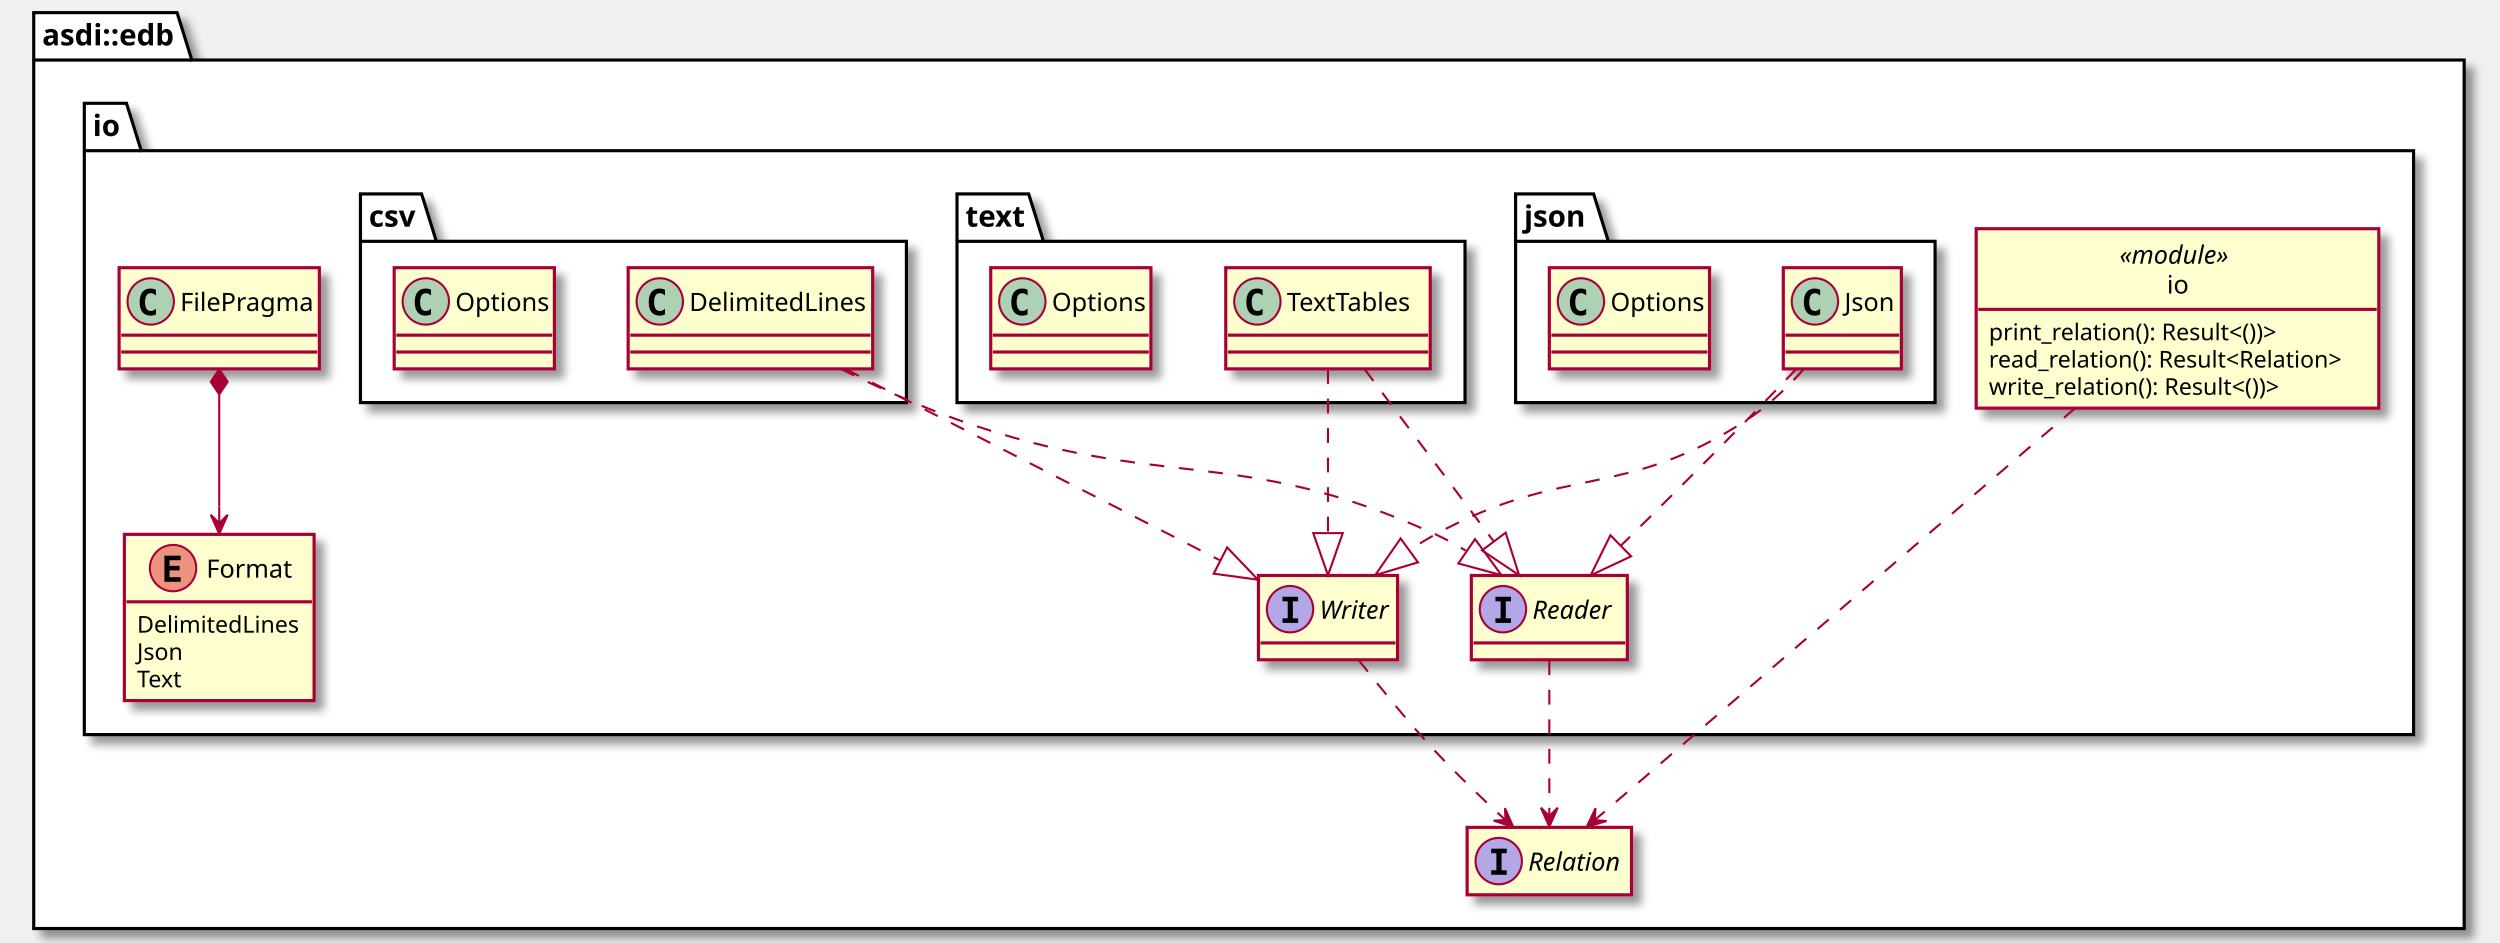
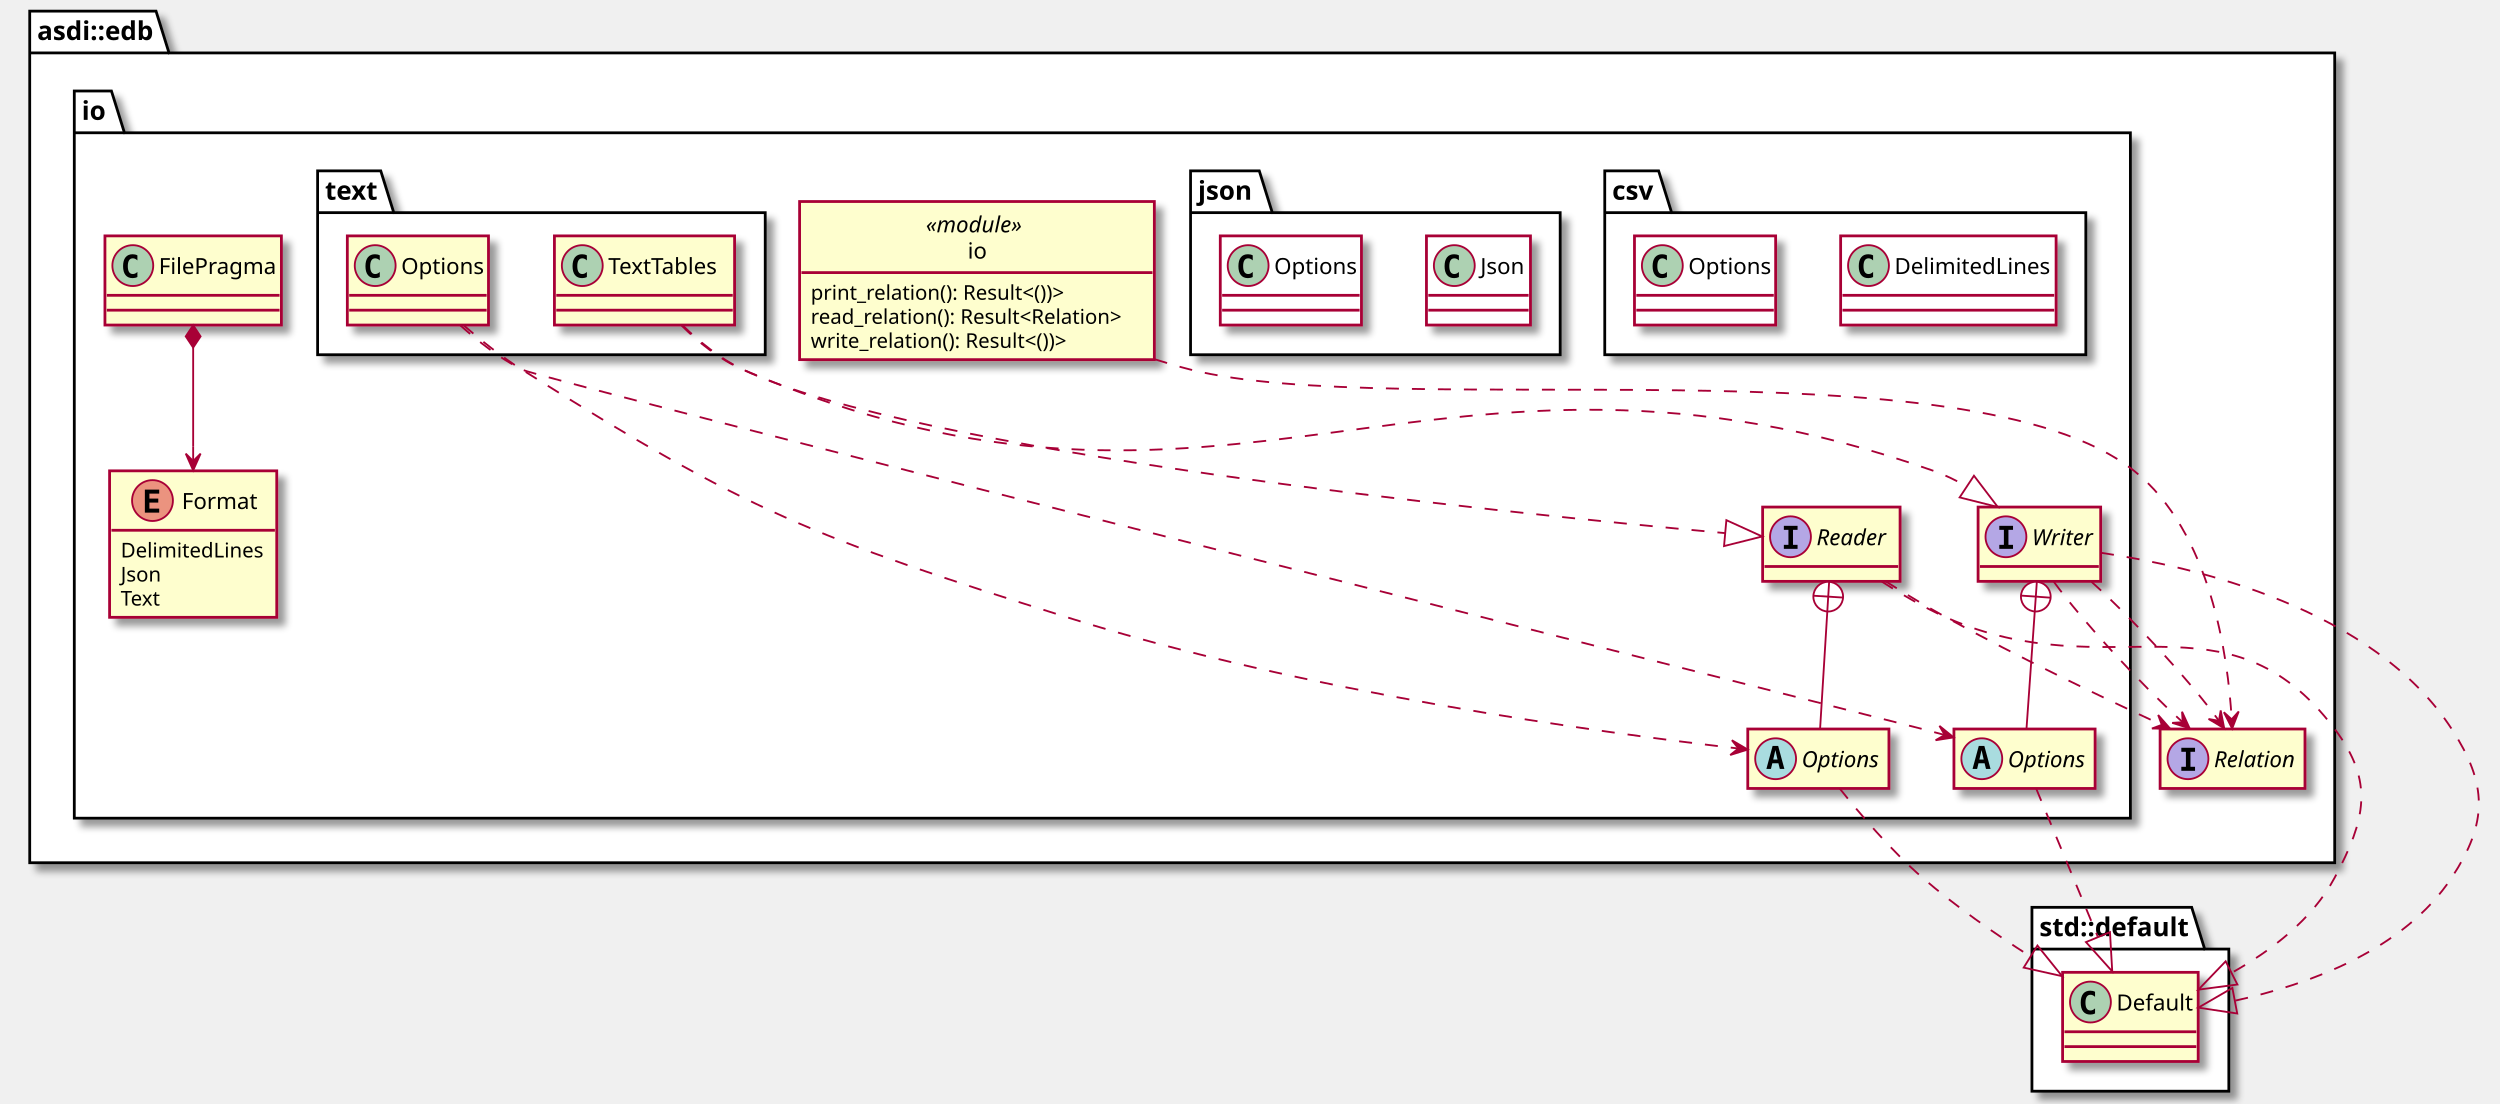
- <svg xmlns="http://www.w3.org/2000/svg" contentScriptType="application/ecmascript" contentStyleType="text/css" height="447px" preserveAspectRatio="none" style="width:1186px;height:447px;background:#FFFFFF;" version="1.1" viewBox="0 0 1186 447" width="1186px" zoomAndPan="magnify">
+ <svg xmlns="http://www.w3.org/2000/svg" contentScriptType="application/ecmascript" contentStyleType="text/css" height="594px" preserveAspectRatio="none" style="width:1346px;height:594px;background:#FFFFFF;" version="1.1" viewBox="0 0 1346 594" width="1346px" zoomAndPan="magnify">
  <defs>
-     <filter height="300%" id="fwu6n3a5ebori" width="300%" x="-1" y="-1">
+     <filter height="300%" id="fpymx48v0y7ua" width="300%" x="-1" y="-1">
      <feGaussianBlur result="blurOut" stdDeviation="2.0" />
      <feColorMatrix in="blurOut" result="blurOut2" type="matrix" values="0 0 0 0 0 0 0 0 0 0 0 0 0 0 0 0 0 0 .4 0" />
      <feOffset dx="4.0" dy="4.0" in="blurOut2" result="blurOut3" />
      <feBlend in="SourceGraphic" in2="blurOut3" mode="normal" />
    </filter>
  </defs>
  <g>
-     <polygon fill="#FFFFFF" filter="url(#fwu6n3a5ebori)" points="16,6,84,6,91,28.488,1169,28.488,1169,440.5,16,440.5,16,6" style="stroke:#000000;stroke-width:1.5;" />
+     <polygon fill="#FFFFFF" filter="url(#fpymx48v0y7ua)" points="16,6,84,6,91,28.488,1257,28.488,1257,464.5,16,464.5,16,6" style="stroke:#000000;stroke-width:1.5;" />
    <line style="stroke:#000000;stroke-width:1.5;" x1="16" x2="91" y1="28.488" y2="28.488" />
    <text fill="#000000" font-family="sans-serif" font-size="14" font-weight="bold" lengthAdjust="spacing" textLength="62" x="20" y="21.535">asdi::edb</text>
-     <polygon fill="#FFFFFF" filter="url(#fwu6n3a5ebori)" points="40,49,60,49,67,71.488,1145,71.488,1145,348.5,40,348.5,40,49" style="stroke:#000000;stroke-width:1.5;" />
+     <polygon fill="#FFFFFF" filter="url(#fpymx48v0y7ua)" points="40,49,60,49,67,71.488,1147,71.488,1147,440.5,40,440.5,40,49" style="stroke:#000000;stroke-width:1.5;" />
    <line style="stroke:#000000;stroke-width:1.5;" x1="40" x2="67" y1="71.488" y2="71.488" />
    <text fill="#000000" font-family="sans-serif" font-size="14" font-weight="bold" lengthAdjust="spacing" textLength="14" x="44" y="64.535">io</text>
-     <polygon fill="#FFFFFF" filter="url(#fwu6n3a5ebori)" points="171,92,200,92,207,114.488,430,114.488,430,191,171,191,171,92" style="stroke:#000000;stroke-width:1.5;" />
-     <line style="stroke:#000000;stroke-width:1.5;" x1="171" x2="207" y1="114.488" y2="114.488" />
-     <text fill="#000000" font-family="sans-serif" font-size="14" font-weight="bold" lengthAdjust="spacing" textLength="23" x="175" y="107.535">csv</text>
-     <polygon fill="#FFFFFF" filter="url(#fwu6n3a5ebori)" points="719,92,756,92,763,114.488,918,114.488,918,191,719,191,719,92" style="stroke:#000000;stroke-width:1.5;" />
-     <line style="stroke:#000000;stroke-width:1.5;" x1="719" x2="763" y1="114.488" y2="114.488" />
-     <text fill="#000000" font-family="sans-serif" font-size="14" font-weight="bold" lengthAdjust="spacing" textLength="31" x="723" y="107.535">json</text>
-     <polygon fill="#FFFFFF" filter="url(#fwu6n3a5ebori)" points="454,92,488,92,495,114.488,695,114.488,695,191,454,191,454,92" style="stroke:#000000;stroke-width:1.5;" />
-     <line style="stroke:#000000;stroke-width:1.5;" x1="454" x2="495" y1="114.488" y2="114.488" />
-     <text fill="#000000" font-family="sans-serif" font-size="14" font-weight="bold" lengthAdjust="spacing" textLength="28" x="458" y="107.535">text</text>
-     <rect codeLine="4" fill="#FEFECE" filter="url(#fwu6n3a5ebori)" height="32" id="asdi::edb::Relation" style="stroke:#A80036;stroke-width:1.5;" width="78" x="696" y="392.5" />
-     <ellipse cx="711" cy="408.5" fill="#B4A7E5" rx="11" ry="11" style="stroke:#A80036;stroke-width:1.0;" />
-     <path d="M707.428,404.765 L707.428,402.607 L714.807,402.607 L714.807,404.765 L712.342,404.765 L712.342,412.842 L714.807,412.842 L714.807,415 L707.428,415 L707.428,412.842 L709.893,412.842 L709.893,404.765 Z " fill="#000000" />
-     <text fill="#000000" font-family="sans-serif" font-size="12" font-style="italic" lengthAdjust="spacing" textLength="46" x="725" y="413.035">Relation</text>
-     <rect codeLine="37" fill="#FEFECE" filter="url(#fwu6n3a5ebori)" height="40" id="asdi::edb::io::Reader" style="stroke:#A80036;stroke-width:1.5;" width="74" x="698" y="273" />
-     <ellipse cx="713" cy="289" fill="#B4A7E5" rx="11" ry="11" style="stroke:#A80036;stroke-width:1.0;" />
-     <path d="M709.428,285.265 L709.428,283.107 L716.807,283.107 L716.807,285.265 L714.342,285.265 L714.342,293.342 L716.807,293.342 L716.807,295.5 L709.428,295.5 L709.428,293.342 L711.893,293.342 L711.893,285.265 Z " fill="#000000" />
-     <text fill="#000000" font-family="sans-serif" font-size="12" font-style="italic" lengthAdjust="spacing" textLength="42" x="727" y="293.535">Reader</text>
-     <line style="stroke:#A80036;stroke-width:1.5;" x1="699" x2="771" y1="305" y2="305" />
-     <rect codeLine="38" fill="#FEFECE" filter="url(#fwu6n3a5ebori)" height="40" id="asdi::edb::io::Writer" style="stroke:#A80036;stroke-width:1.5;" width="66" x="597" y="273" />
-     <ellipse cx="612" cy="289" fill="#B4A7E5" rx="11" ry="11" style="stroke:#A80036;stroke-width:1.0;" />
-     <path d="M608.428,285.265 L608.428,283.107 L615.807,283.107 L615.807,285.265 L613.342,285.265 L613.342,293.342 L615.807,293.342 L615.807,295.5 L608.428,295.5 L608.428,293.342 L610.893,293.342 L610.893,285.265 Z " fill="#000000" />
-     <text fill="#000000" font-family="sans-serif" font-size="12" font-style="italic" lengthAdjust="spacing" textLength="34" x="626" y="293.535">Writer</text>
-     <line style="stroke:#A80036;stroke-width:1.5;" x1="598" x2="662" y1="305" y2="305" />
-     <rect codeLine="28" fill="#FEFECE" filter="url(#fwu6n3a5ebori)" height="48" id="asdi::edb::io::FilePragma" style="stroke:#A80036;stroke-width:1.5;" width="95" x="56.5" y="127" />
+     <polygon fill="#FFFFFF" filter="url(#fpymx48v0y7ua)" points="864,92,893,92,900,114.488,1123,114.488,1123,191,864,191,864,92" style="stroke:#000000;stroke-width:1.5;" />
+     <line style="stroke:#000000;stroke-width:1.5;" x1="864" x2="900" y1="114.488" y2="114.488" />
+     <text fill="#000000" font-family="sans-serif" font-size="14" font-weight="bold" lengthAdjust="spacing" textLength="23" x="868" y="107.535">csv</text>
+     <polygon fill="#FFFFFF" filter="url(#fpymx48v0y7ua)" points="641,92,678,92,685,114.488,840,114.488,840,191,641,191,641,92" style="stroke:#000000;stroke-width:1.5;" />
+     <line style="stroke:#000000;stroke-width:1.5;" x1="641" x2="685" y1="114.488" y2="114.488" />
+     <text fill="#000000" font-family="sans-serif" font-size="14" font-weight="bold" lengthAdjust="spacing" textLength="31" x="645" y="107.535">json</text>
+     <polygon fill="#FFFFFF" filter="url(#fpymx48v0y7ua)" points="171,92,205,92,212,114.488,412,114.488,412,191,171,191,171,92" style="stroke:#000000;stroke-width:1.5;" />
+     <line style="stroke:#000000;stroke-width:1.5;" x1="171" x2="212" y1="114.488" y2="114.488" />
+     <text fill="#000000" font-family="sans-serif" font-size="14" font-weight="bold" lengthAdjust="spacing" textLength="28" x="175" y="107.535">text</text>
+     <polygon fill="#FFFFFF" filter="url(#fpymx48v0y7ua)" points="1094,488.5,1180,488.5,1187,510.988,1200,510.988,1200,587.5,1094,587.5,1094,488.5" style="stroke:#000000;stroke-width:1.5;" />
+     <line style="stroke:#000000;stroke-width:1.5;" x1="1094" x2="1187" y1="510.988" y2="510.988" />
+     <text fill="#000000" font-family="sans-serif" font-size="14" font-weight="bold" lengthAdjust="spacing" textLength="80" x="1098" y="504.035">std::default</text>
+     <rect codeLine="4" fill="#FEFECE" filter="url(#fpymx48v0y7ua)" height="32" id="asdi::edb::Relation" style="stroke:#A80036;stroke-width:1.5;" width="78" x="1163" y="392.5" />
+     <ellipse cx="1178" cy="408.5" fill="#B4A7E5" rx="11" ry="11" style="stroke:#A80036;stroke-width:1.0;" />
+     <path d="M1174.428,404.765 L1174.428,402.607 L1181.807,402.607 L1181.807,404.765 L1179.342,404.765 L1179.342,412.842 L1181.807,412.842 L1181.807,415 L1174.428,415 L1174.428,412.842 L1176.893,412.842 L1176.893,404.765 Z " fill="#000000" />
+     <text fill="#000000" font-family="sans-serif" font-size="12" font-style="italic" lengthAdjust="spacing" textLength="46" x="1192" y="413.035">Relation</text>
+     <rect codeLine="40" fill="#FEFECE" filter="url(#fpymx48v0y7ua)" height="40" id="asdi::edb::io::Reader" style="stroke:#A80036;stroke-width:1.5;" width="74" x="949" y="273" />
+     <ellipse cx="964" cy="289" fill="#B4A7E5" rx="11" ry="11" style="stroke:#A80036;stroke-width:1.0;" />
+     <path d="M960.428,285.265 L960.428,283.107 L967.807,283.107 L967.807,285.265 L965.342,285.265 L965.342,293.342 L967.807,293.342 L967.807,295.5 L960.428,295.5 L960.428,293.342 L962.893,293.342 L962.893,285.265 Z " fill="#000000" />
+     <text fill="#000000" font-family="sans-serif" font-size="12" font-style="italic" lengthAdjust="spacing" textLength="42" x="978" y="293.535">Reader</text>
+     <line style="stroke:#A80036;stroke-width:1.5;" x1="950" x2="1022" y1="305" y2="305" />
+     <rect codeLine="49" fill="#FEFECE" filter="url(#fpymx48v0y7ua)" height="40" id="asdi::edb::io::Writer" style="stroke:#A80036;stroke-width:1.5;" width="66" x="1065" y="273" />
+     <ellipse cx="1080" cy="289" fill="#B4A7E5" rx="11" ry="11" style="stroke:#A80036;stroke-width:1.0;" />
+     <path d="M1076.428,285.265 L1076.428,283.107 L1083.807,283.107 L1083.807,285.265 L1081.342,285.265 L1081.342,293.342 L1083.807,293.342 L1083.807,295.5 L1076.428,295.5 L1076.428,293.342 L1078.893,293.342 L1078.893,285.265 Z " fill="#000000" />
+     <text fill="#000000" font-family="sans-serif" font-size="12" font-style="italic" lengthAdjust="spacing" textLength="34" x="1094" y="293.535">Writer</text>
+     <line style="stroke:#A80036;stroke-width:1.5;" x1="1066" x2="1130" y1="305" y2="305" />
+     <rect codeLine="36" fill="#FEFECE" filter="url(#fpymx48v0y7ua)" height="32" id="asdi::edb::io::Reader::Options" style="stroke:#A80036;stroke-width:1.5;" width="76" x="941" y="392.5" />
+     <ellipse cx="956" cy="408.5" fill="#A9DCDF" rx="11" ry="11" style="stroke:#A80036;stroke-width:1.0;" />
+     <path d="M955.863,403.848 L954.71,408.92 L957.025,408.92 Z M954.369,401.607 L957.366,401.607 L960.711,414 L958.262,414 L957.499,410.937 L954.22,410.937 L953.473,414 L951.024,414 Z " fill="#000000" />
+     <text fill="#000000" font-family="sans-serif" font-size="12" font-style="italic" lengthAdjust="spacing" textLength="44" x="970" y="413.035">Options</text>
+     <rect codeLine="45" fill="#FEFECE" filter="url(#fpymx48v0y7ua)" height="32" id="asdi::edb::io::Writer::Options" style="stroke:#A80036;stroke-width:1.5;" width="76" x="1052" y="392.5" />
+     <ellipse cx="1067" cy="408.5" fill="#A9DCDF" rx="11" ry="11" style="stroke:#A80036;stroke-width:1.0;" />
+     <path d="M1066.863,403.848 L1065.709,408.92 L1068.025,408.92 Z M1065.369,401.607 L1068.366,401.607 L1071.711,414 L1069.262,414 L1068.498,410.937 L1065.22,410.937 L1064.473,414 L1062.024,414 Z " fill="#000000" />
+     <text fill="#000000" font-family="sans-serif" font-size="12" font-style="italic" lengthAdjust="spacing" textLength="44" x="1081" y="413.035">Options</text>
+     <rect codeLine="26" fill="#FEFECE" filter="url(#fpymx48v0y7ua)" height="48" id="asdi::edb::io::FilePragma" style="stroke:#A80036;stroke-width:1.5;" width="95" x="56.5" y="127" />
    <ellipse cx="71.5" cy="143" fill="#ADD1B2" rx="11" ry="11" style="stroke:#A80036;stroke-width:1.0;" />
    <path d="M73.973,149.143 Q73.392,149.442 72.753,149.591 Q72.114,149.741 71.408,149.741 Q68.901,149.741 67.582,148.089 Q66.262,146.437 66.262,143.316 Q66.262,140.186 67.582,138.535 Q68.901,136.883 71.408,136.883 Q72.114,136.883 72.761,137.032 Q73.409,137.182 73.973,137.481 L73.973,140.203 Q73.342,139.622 72.749,139.352 Q72.155,139.083 71.524,139.083 Q70.18,139.083 69.495,140.149 Q68.81,141.216 68.81,143.316 Q68.81,145.408 69.495,146.474 Q70.18,147.541 71.524,147.541 Q72.155,147.541 72.749,147.271 Q73.342,147.001 73.973,146.42 Z " fill="#000000" />
    <text fill="#000000" font-family="sans-serif" font-size="12" lengthAdjust="spacing" textLength="63" x="85.5" y="147.535">FilePragma</text>
    <line style="stroke:#A80036;stroke-width:1.5;" x1="57.5" x2="150.5" y1="159" y2="159" />
    <line style="stroke:#A80036;stroke-width:1.5;" x1="57.5" x2="150.5" y1="167" y2="167" />
-     <rect codeLine="29" fill="#FEFECE" filter="url(#fwu6n3a5ebori)" height="78.865" id="asdi::edb::io::Format" style="stroke:#A80036;stroke-width:1.5;" width="90" x="59" y="253.5" />
+     <rect codeLine="27" fill="#FEFECE" filter="url(#fpymx48v0y7ua)" height="78.865" id="asdi::edb::io::Format" style="stroke:#A80036;stroke-width:1.5;" width="90" x="59" y="253.5" />
    <ellipse cx="82.1" cy="269.5" fill="#EB937F" rx="11" ry="11" style="stroke:#A80036;stroke-width:1.0;" />
    <path d="M85.714,276 L77.995,276 L77.995,263.607 L85.714,263.607 L85.714,265.765 L80.443,265.765 L80.443,268.438 L85.216,268.438 L85.216,270.596 L80.443,270.596 L80.443,273.842 L85.714,273.842 Z " fill="#000000" />
    <text fill="#000000" font-family="sans-serif" font-size="12" lengthAdjust="spacing" textLength="40" x="97.9" y="274.035">Format</text>
    <line style="stroke:#A80036;stroke-width:1.5;" x1="60" x2="148" y1="285.5" y2="285.5" />
    <text fill="#000000" font-family="sans-serif" font-size="11" lengthAdjust="spacing" textLength="78" x="65" y="300.135">DelimitedLines</text>
    <text fill="#000000" font-family="sans-serif" font-size="11" lengthAdjust="spacing" textLength="23" x="65" y="313.09">Json</text>
    <text fill="#000000" font-family="sans-serif" font-size="11" lengthAdjust="spacing" textLength="24" x="65" y="326.045">Text</text>
-     <rect codeLine="40" fill="#FEFECE" filter="url(#fwu6n3a5ebori)" height="85.131" id="asdi::edb::io::io" style="stroke:#A80036;stroke-width:1.5;" width="191" x="937.5" y="108.5" />
-     <text fill="#000000" font-family="sans-serif" font-size="12" font-style="italic" lengthAdjust="spacing" textLength="55" x="1005.5" y="125.102">«module»</text>
-     <text fill="#000000" font-family="sans-serif" font-size="12" lengthAdjust="spacing" textLength="10" x="1028" y="139.234">io</text>
-     <line style="stroke:#A80036;stroke-width:1.5;" x1="938.5" x2="1127.5" y1="146.766" y2="146.766" />
-     <text fill="#000000" font-family="sans-serif" font-size="11" lengthAdjust="spacing" textLength="150" x="943.5" y="161.4">print_relation(): Result&lt;())&gt;</text>
-     <text fill="#000000" font-family="sans-serif" font-size="11" lengthAdjust="spacing" textLength="179" x="943.5" y="174.356">read_relation(): Result&lt;Relation&gt;</text>
-     <text fill="#000000" font-family="sans-serif" font-size="11" lengthAdjust="spacing" textLength="150" x="943.5" y="187.31">write_relation(): Result&lt;())&gt;</text>
-     <rect codeLine="10" fill="#FEFECE" filter="url(#fwu6n3a5ebori)" height="48" id="asdi::edb::io::csv::DelimitedLines" style="stroke:#A80036;stroke-width:1.5;" width="116" x="298" y="127" />
-     <ellipse cx="313" cy="143" fill="#ADD1B2" rx="11" ry="11" style="stroke:#A80036;stroke-width:1.0;" />
-     <path d="M315.473,149.143 Q314.892,149.442 314.253,149.591 Q313.614,149.741 312.908,149.741 Q310.401,149.741 309.082,148.089 Q307.762,146.437 307.762,143.316 Q307.762,140.186 309.082,138.535 Q310.401,136.883 312.908,136.883 Q313.614,136.883 314.261,137.032 Q314.909,137.182 315.473,137.481 L315.473,140.203 Q314.842,139.622 314.249,139.352 Q313.655,139.083 313.024,139.083 Q311.68,139.083 310.995,140.149 Q310.31,141.216 310.31,143.316 Q310.31,145.408 310.995,146.474 Q311.68,147.541 313.024,147.541 Q313.655,147.541 314.249,147.271 Q314.842,147.001 315.473,146.42 Z " fill="#000000" />
-     <text fill="#000000" font-family="sans-serif" font-size="12" lengthAdjust="spacing" textLength="84" x="327" y="147.535">DelimitedLines</text>
-     <line style="stroke:#A80036;stroke-width:1.5;" x1="299" x2="413" y1="159" y2="159" />
-     <line style="stroke:#A80036;stroke-width:1.5;" x1="299" x2="413" y1="167" y2="167" />
-     <rect codeLine="11" fill="#FEFECE" filter="url(#fwu6n3a5ebori)" height="48" id="asdi::edb::io::csv::Options" style="stroke:#A80036;stroke-width:1.5;" width="76" x="187" y="127" />
+     <rect codeLine="54" fill="#FEFECE" filter="url(#fpymx48v0y7ua)" height="85.131" id="asdi::edb::io::io" style="stroke:#A80036;stroke-width:1.5;" width="191" x="430.5" y="108.5" />
+     <text fill="#000000" font-family="sans-serif" font-size="12" font-style="italic" lengthAdjust="spacing" textLength="55" x="498.5" y="125.102">«module»</text>
+     <text fill="#000000" font-family="sans-serif" font-size="12" lengthAdjust="spacing" textLength="10" x="521" y="139.234">io</text>
+     <line style="stroke:#A80036;stroke-width:1.5;" x1="431.5" x2="620.5" y1="146.766" y2="146.766" />
+     <text fill="#000000" font-family="sans-serif" font-size="11" lengthAdjust="spacing" textLength="150" x="436.5" y="161.4">print_relation(): Result&lt;())&gt;</text>
+     <text fill="#000000" font-family="sans-serif" font-size="11" lengthAdjust="spacing" textLength="179" x="436.5" y="174.356">read_relation(): Result&lt;Relation&gt;</text>
+     <text fill="#000000" font-family="sans-serif" font-size="11" lengthAdjust="spacing" textLength="150" x="436.5" y="187.31">write_relation(): Result&lt;())&gt;</text>
+     <rect codeLine="10" fill="#FFFFFF" filter="url(#fpymx48v0y7ua)" height="48" id="asdi::edb::io::csv::DelimitedLines" style="stroke:#A80036;stroke-width:1.5;" width="116" x="991" y="127" />
+     <ellipse cx="1006" cy="143" fill="#ADD1B2" rx="11" ry="11" style="stroke:#A80036;stroke-width:1.0;" />
+     <path d="M1008.473,149.143 Q1007.892,149.442 1007.253,149.591 Q1006.614,149.741 1005.908,149.741 Q1003.401,149.741 1002.082,148.089 Q1000.762,146.437 1000.762,143.316 Q1000.762,140.186 1002.082,138.535 Q1003.401,136.883 1005.908,136.883 Q1006.614,136.883 1007.261,137.032 Q1007.909,137.182 1008.473,137.481 L1008.473,140.203 Q1007.842,139.622 1007.249,139.352 Q1006.655,139.083 1006.024,139.083 Q1004.68,139.083 1003.995,140.149 Q1003.31,141.216 1003.31,143.316 Q1003.31,145.408 1003.995,146.474 Q1004.68,147.541 1006.024,147.541 Q1006.655,147.541 1007.249,147.271 Q1007.842,147.001 1008.473,146.42 Z " fill="#000000" />
+     <text fill="#000000" font-family="sans-serif" font-size="12" lengthAdjust="spacing" textLength="84" x="1020" y="147.535">DelimitedLines</text>
+     <line style="stroke:#A80036;stroke-width:1.5;" x1="992" x2="1106" y1="159" y2="159" />
+     <line style="stroke:#A80036;stroke-width:1.5;" x1="992" x2="1106" y1="167" y2="167" />
+     <rect codeLine="11" fill="#FFFFFF" filter="url(#fpymx48v0y7ua)" height="48" id="asdi::edb::io::csv::Options" style="stroke:#A80036;stroke-width:1.5;" width="76" x="880" y="127" />
+     <ellipse cx="895" cy="143" fill="#ADD1B2" rx="11" ry="11" style="stroke:#A80036;stroke-width:1.0;" />
+     <path d="M897.473,149.143 Q896.892,149.442 896.253,149.591 Q895.614,149.741 894.908,149.741 Q892.401,149.741 891.082,148.089 Q889.762,146.437 889.762,143.316 Q889.762,140.186 891.082,138.535 Q892.401,136.883 894.908,136.883 Q895.614,136.883 896.261,137.032 Q896.909,137.182 897.473,137.481 L897.473,140.203 Q896.842,139.622 896.249,139.352 Q895.655,139.083 895.024,139.083 Q893.68,139.083 892.995,140.149 Q892.31,141.216 892.31,143.316 Q892.31,145.408 892.995,146.474 Q893.68,147.541 895.024,147.541 Q895.655,147.541 896.249,147.271 Q896.842,147.001 897.473,146.42 Z " fill="#000000" />
+     <text fill="#000000" font-family="sans-serif" font-size="12" lengthAdjust="spacing" textLength="44" x="909" y="147.535">Options</text>
+     <line style="stroke:#A80036;stroke-width:1.5;" x1="881" x2="955" y1="159" y2="159" />
+     <line style="stroke:#A80036;stroke-width:1.5;" x1="881" x2="955" y1="167" y2="167" />
+     <rect codeLine="14" fill="#FFFFFF" filter="url(#fpymx48v0y7ua)" height="48" id="asdi::edb::io::json::Json" style="stroke:#A80036;stroke-width:1.5;" width="56" x="768" y="127" />
+     <ellipse cx="783" cy="143" fill="#ADD1B2" rx="11" ry="11" style="stroke:#A80036;stroke-width:1.0;" />
+     <path d="M785.473,149.143 Q784.892,149.442 784.253,149.591 Q783.614,149.741 782.908,149.741 Q780.401,149.741 779.082,148.089 Q777.762,146.437 777.762,143.316 Q777.762,140.186 779.082,138.535 Q780.401,136.883 782.908,136.883 Q783.614,136.883 784.261,137.032 Q784.909,137.182 785.473,137.481 L785.473,140.203 Q784.842,139.622 784.249,139.352 Q783.655,139.083 783.024,139.083 Q781.68,139.083 780.995,140.149 Q780.31,141.216 780.31,143.316 Q780.31,145.408 780.995,146.474 Q781.68,147.541 783.024,147.541 Q783.655,147.541 784.249,147.271 Q784.842,147.001 785.473,146.42 Z " fill="#000000" />
+     <text fill="#000000" font-family="sans-serif" font-size="12" lengthAdjust="spacing" textLength="24" x="797" y="147.535">Json</text>
+     <line style="stroke:#A80036;stroke-width:1.5;" x1="769" x2="823" y1="159" y2="159" />
+     <line style="stroke:#A80036;stroke-width:1.5;" x1="769" x2="823" y1="167" y2="167" />
+     <rect codeLine="15" fill="#FFFFFF" filter="url(#fpymx48v0y7ua)" height="48" id="asdi::edb::io::json::Options" style="stroke:#A80036;stroke-width:1.5;" width="76" x="657" y="127" />
+     <ellipse cx="672" cy="143" fill="#ADD1B2" rx="11" ry="11" style="stroke:#A80036;stroke-width:1.0;" />
+     <path d="M674.473,149.143 Q673.892,149.442 673.253,149.591 Q672.614,149.741 671.908,149.741 Q669.401,149.741 668.082,148.089 Q666.762,146.437 666.762,143.316 Q666.762,140.186 668.082,138.535 Q669.401,136.883 671.908,136.883 Q672.614,136.883 673.261,137.032 Q673.909,137.182 674.473,137.481 L674.473,140.203 Q673.842,139.622 673.249,139.352 Q672.655,139.083 672.024,139.083 Q670.68,139.083 669.995,140.149 Q669.31,141.216 669.31,143.316 Q669.31,145.408 669.995,146.474 Q670.68,147.541 672.024,147.541 Q672.655,147.541 673.249,147.271 Q673.842,147.001 674.473,146.42 Z " fill="#000000" />
+     <text fill="#000000" font-family="sans-serif" font-size="12" lengthAdjust="spacing" textLength="44" x="686" y="147.535">Options</text>
+     <line style="stroke:#A80036;stroke-width:1.5;" x1="658" x2="732" y1="159" y2="159" />
+     <line style="stroke:#A80036;stroke-width:1.5;" x1="658" x2="732" y1="167" y2="167" />
+     <rect codeLine="18" fill="#FEFECE" filter="url(#fpymx48v0y7ua)" height="48" id="asdi::edb::io::text::TextTables" style="stroke:#A80036;stroke-width:1.5;" width="97" x="298.5" y="127" />
+     <ellipse cx="313.5" cy="143" fill="#ADD1B2" rx="11" ry="11" style="stroke:#A80036;stroke-width:1.0;" />
+     <path d="M315.973,149.143 Q315.392,149.442 314.753,149.591 Q314.114,149.741 313.408,149.741 Q310.901,149.741 309.582,148.089 Q308.262,146.437 308.262,143.316 Q308.262,140.186 309.582,138.535 Q310.901,136.883 313.408,136.883 Q314.114,136.883 314.761,137.032 Q315.409,137.182 315.973,137.481 L315.973,140.203 Q315.342,139.622 314.749,139.352 Q314.155,139.083 313.524,139.083 Q312.18,139.083 311.495,140.149 Q310.81,141.216 310.81,143.316 Q310.81,145.408 311.495,146.474 Q312.18,147.541 313.524,147.541 Q314.155,147.541 314.749,147.271 Q315.342,147.001 315.973,146.42 Z " fill="#000000" />
+     <text fill="#000000" font-family="sans-serif" font-size="12" lengthAdjust="spacing" textLength="65" x="327.5" y="147.535">TextTables</text>
+     <line style="stroke:#A80036;stroke-width:1.5;" x1="299.5" x2="394.5" y1="159" y2="159" />
+     <line style="stroke:#A80036;stroke-width:1.5;" x1="299.5" x2="394.5" y1="167" y2="167" />
+     <rect codeLine="19" fill="#FEFECE" filter="url(#fpymx48v0y7ua)" height="48" id="asdi::edb::io::text::Options" style="stroke:#A80036;stroke-width:1.5;" width="76" x="187" y="127" />
    <ellipse cx="202" cy="143" fill="#ADD1B2" rx="11" ry="11" style="stroke:#A80036;stroke-width:1.0;" />
    <path d="M204.473,149.143 Q203.892,149.442 203.253,149.591 Q202.614,149.741 201.908,149.741 Q199.401,149.741 198.082,148.089 Q196.762,146.437 196.762,143.316 Q196.762,140.186 198.082,138.535 Q199.401,136.883 201.908,136.883 Q202.614,136.883 203.261,137.032 Q203.909,137.182 204.473,137.481 L204.473,140.203 Q203.842,139.622 203.249,139.352 Q202.655,139.083 202.024,139.083 Q200.68,139.083 199.995,140.149 Q199.31,141.216 199.31,143.316 Q199.31,145.408 199.995,146.474 Q200.68,147.541 202.024,147.541 Q202.655,147.541 203.249,147.271 Q203.842,147.001 204.473,146.42 Z " fill="#000000" />
    <text fill="#000000" font-family="sans-serif" font-size="12" lengthAdjust="spacing" textLength="44" x="216" y="147.535">Options</text>
    <line style="stroke:#A80036;stroke-width:1.5;" x1="188" x2="262" y1="159" y2="159" />
    <line style="stroke:#A80036;stroke-width:1.5;" x1="188" x2="262" y1="167" y2="167" />
-     <rect codeLine="16" fill="#FEFECE" filter="url(#fwu6n3a5ebori)" height="48" id="asdi::edb::io::json::Json" style="stroke:#A80036;stroke-width:1.5;" width="56" x="846" y="127" />
-     <ellipse cx="861" cy="143" fill="#ADD1B2" rx="11" ry="11" style="stroke:#A80036;stroke-width:1.0;" />
-     <path d="M863.473,149.143 Q862.892,149.442 862.253,149.591 Q861.614,149.741 860.908,149.741 Q858.401,149.741 857.082,148.089 Q855.762,146.437 855.762,143.316 Q855.762,140.186 857.082,138.535 Q858.401,136.883 860.908,136.883 Q861.614,136.883 862.261,137.032 Q862.909,137.182 863.473,137.481 L863.473,140.203 Q862.842,139.622 862.249,139.352 Q861.655,139.083 861.024,139.083 Q859.68,139.083 858.995,140.149 Q858.31,141.216 858.31,143.316 Q858.31,145.408 858.995,146.474 Q859.68,147.541 861.024,147.541 Q861.655,147.541 862.249,147.271 Q862.842,147.001 863.473,146.42 Z " fill="#000000" />
-     <text fill="#000000" font-family="sans-serif" font-size="12" lengthAdjust="spacing" textLength="24" x="875" y="147.535">Json</text>
-     <line style="stroke:#A80036;stroke-width:1.5;" x1="847" x2="901" y1="159" y2="159" />
-     <line style="stroke:#A80036;stroke-width:1.5;" x1="847" x2="901" y1="167" y2="167" />
-     <rect codeLine="17" fill="#FEFECE" filter="url(#fwu6n3a5ebori)" height="48" id="asdi::edb::io::json::Options" style="stroke:#A80036;stroke-width:1.5;" width="76" x="735" y="127" />
-     <ellipse cx="750" cy="143" fill="#ADD1B2" rx="11" ry="11" style="stroke:#A80036;stroke-width:1.0;" />
-     <path d="M752.473,149.143 Q751.892,149.442 751.253,149.591 Q750.614,149.741 749.908,149.741 Q747.401,149.741 746.082,148.089 Q744.762,146.437 744.762,143.316 Q744.762,140.186 746.082,138.535 Q747.401,136.883 749.908,136.883 Q750.614,136.883 751.261,137.032 Q751.909,137.182 752.473,137.481 L752.473,140.203 Q751.842,139.622 751.249,139.352 Q750.655,139.083 750.024,139.083 Q748.68,139.083 747.995,140.149 Q747.31,141.216 747.31,143.316 Q747.31,145.408 747.995,146.474 Q748.68,147.541 750.024,147.541 Q750.655,147.541 751.249,147.271 Q751.842,147.001 752.473,146.42 Z " fill="#000000" />
-     <text fill="#000000" font-family="sans-serif" font-size="12" lengthAdjust="spacing" textLength="44" x="764" y="147.535">Options</text>
-     <line style="stroke:#A80036;stroke-width:1.5;" x1="736" x2="810" y1="159" y2="159" />
-     <line style="stroke:#A80036;stroke-width:1.5;" x1="736" x2="810" y1="167" y2="167" />
-     <rect codeLine="22" fill="#FEFECE" filter="url(#fwu6n3a5ebori)" height="48" id="asdi::edb::io::text::TextTables" style="stroke:#A80036;stroke-width:1.5;" width="97" x="581.5" y="127" />
-     <ellipse cx="596.5" cy="143" fill="#ADD1B2" rx="11" ry="11" style="stroke:#A80036;stroke-width:1.0;" />
-     <path d="M598.973,149.143 Q598.392,149.442 597.753,149.591 Q597.114,149.741 596.408,149.741 Q593.901,149.741 592.582,148.089 Q591.262,146.437 591.262,143.316 Q591.262,140.186 592.582,138.535 Q593.901,136.883 596.408,136.883 Q597.114,136.883 597.761,137.032 Q598.409,137.182 598.973,137.481 L598.973,140.203 Q598.342,139.622 597.749,139.352 Q597.155,139.083 596.524,139.083 Q595.18,139.083 594.495,140.149 Q593.81,141.216 593.81,143.316 Q593.81,145.408 594.495,146.474 Q595.18,147.541 596.524,147.541 Q597.155,147.541 597.749,147.271 Q598.342,147.001 598.973,146.42 Z " fill="#000000" />
-     <text fill="#000000" font-family="sans-serif" font-size="12" lengthAdjust="spacing" textLength="65" x="610.5" y="147.535">TextTables</text>
-     <line style="stroke:#A80036;stroke-width:1.5;" x1="582.5" x2="677.5" y1="159" y2="159" />
-     <line style="stroke:#A80036;stroke-width:1.5;" x1="582.5" x2="677.5" y1="167" y2="167" />
-     <rect codeLine="23" fill="#FEFECE" filter="url(#fwu6n3a5ebori)" height="48" id="asdi::edb::io::text::Options" style="stroke:#A80036;stroke-width:1.5;" width="76" x="470" y="127" />
-     <ellipse cx="485" cy="143" fill="#ADD1B2" rx="11" ry="11" style="stroke:#A80036;stroke-width:1.0;" />
-     <path d="M487.473,149.143 Q486.892,149.442 486.253,149.591 Q485.614,149.741 484.908,149.741 Q482.401,149.741 481.082,148.089 Q479.762,146.437 479.762,143.316 Q479.762,140.186 481.082,138.535 Q482.401,136.883 484.908,136.883 Q485.614,136.883 486.261,137.032 Q486.909,137.182 487.473,137.481 L487.473,140.203 Q486.842,139.622 486.249,139.352 Q485.655,139.083 485.024,139.083 Q483.68,139.083 482.995,140.149 Q482.31,141.216 482.31,143.316 Q482.31,145.408 482.995,146.474 Q483.68,147.541 485.024,147.541 Q485.655,147.541 486.249,147.271 Q486.842,147.001 487.473,146.42 Z " fill="#000000" />
-     <text fill="#000000" font-family="sans-serif" font-size="12" lengthAdjust="spacing" textLength="44" x="499" y="147.535">Options</text>
-     <line style="stroke:#A80036;stroke-width:1.5;" x1="471" x2="545" y1="159" y2="159" />
-     <line style="stroke:#A80036;stroke-width:1.5;" x1="471" x2="545" y1="167" y2="167" />
-     <path codeLine="12" d="M399.06,175.08 C415.87,183.44 435.51,192.43 454,199 C551.77,233.74 586.58,210.48 681,253.5 C685.81,255.69 690.64,258.34 695.31,261.2 " fill="none" id="asdi::edb::io::csv::DelimitedLines-to-asdi::edb::io::Reader" style="stroke:#A80036;stroke-width:1.0;stroke-dasharray:7.0,7.0;" />
-     <polygon fill="none" points="699.75,255.76,712.28,272.85,691.83,267.3,699.75,255.76" style="stroke:#A80036;stroke-width:1.0;" />
-     <path codeLine="13" d="M401.25,175.12 C450.14,200.1 527.9,239.83 578.95,265.92 " fill="none" id="asdi::edb::io::csv::DelimitedLines-to-asdi::edb::io::Writer" style="stroke:#A80036;stroke-width:1.0;stroke-dasharray:7.0,7.0;" />
-     <polygon fill="none" points="582.15,259.69,596.77,275.02,575.78,272.15,582.15,259.69" style="stroke:#A80036;stroke-width:1.0;" />
-     <path codeLine="18" d="M852.15,175.07 C844.83,182.73 836.61,191.27 829,199 C809.33,219 787.02,241.1 769.07,258.73 " fill="none" id="asdi::edb::io::json::Json-to-asdi::edb::io::Reader" style="stroke:#A80036;stroke-width:1.0;stroke-dasharray:7.0,7.0;" />
-     <polygon fill="none" points="773.78,263.92,754.6,272.92,763.98,253.92,773.78,263.92" style="stroke:#A80036;stroke-width:1.0;" />
-     <path codeLine="19" d="M855.64,175.22 C848.1,183.6 838.83,192.56 829,199 C770.37,237.41 742.52,219.91 681,253.5 C676.97,255.7 672.9,258.2 668.92,260.84 " fill="none" id="asdi::edb::io::json::Json-to-asdi::edb::io::Writer" style="stroke:#A80036;stroke-width:1.0;stroke-dasharray:7.0,7.0;" />
-     <polygon fill="none" points="672.68,266.77,652.38,272.85,664.45,255.44,672.68,266.77" style="stroke:#A80036;stroke-width:1.0;" />
-     <path codeLine="24" d="M647.34,175.12 C664,197.33 689.4,231.2 708.58,256.77 " fill="none" id="asdi::edb::io::text::TextTables-to-asdi::edb::io::Reader" style="stroke:#A80036;stroke-width:1.0;stroke-dasharray:7.0,7.0;" />
-     <polygon fill="none" points="714.28,252.7,720.68,272.9,703.08,261.1,714.28,252.7" style="stroke:#A80036;stroke-width:1.0;" />
-     <path codeLine="25" d="M630,175.12 C630,196.16 630,227.65 630,252.64 " fill="none" id="asdi::edb::io::text::TextTables-to-asdi::edb::io::Writer" style="stroke:#A80036;stroke-width:1.0;stroke-dasharray:7.0,7.0;" />
-     <polygon fill="none" points="637,252.9,630,272.9,623,252.9,637,252.9" style="stroke:#A80036;stroke-width:1.0;" />
-     <path codeLine="35" d="M104,187.12 C104,187.12 104,222.93 104,240.15 " fill="none" id="asdi::edb::io::FilePragma-asdi::edb::io::Format" style="stroke:#A80036;stroke-width:1.0;" />
+     <rect fill="#FEFECE" filter="url(#fpymx48v0y7ua)" height="48" id="std::default::Default" style="stroke:#A80036;stroke-width:1.5;" width="73" x="1110.5" y="523.5" />
+     <ellipse cx="1125.5" cy="539.5" fill="#ADD1B2" rx="11" ry="11" style="stroke:#A80036;stroke-width:1.0;" />
+     <path d="M1127.973,545.643 Q1127.392,545.942 1126.753,546.091 Q1126.114,546.241 1125.408,546.241 Q1122.901,546.241 1121.582,544.589 Q1120.262,542.937 1120.262,539.816 Q1120.262,536.687 1121.582,535.035 Q1122.901,533.383 1125.408,533.383 Q1126.114,533.383 1126.761,533.532 Q1127.409,533.682 1127.973,533.981 L1127.973,536.703 Q1127.342,536.122 1126.749,535.852 Q1126.155,535.582 1125.524,535.582 Q1124.18,535.582 1123.495,536.649 Q1122.81,537.716 1122.81,539.816 Q1122.81,541.908 1123.495,542.974 Q1124.18,544.041 1125.524,544.041 Q1126.155,544.041 1126.749,543.771 Q1127.342,543.501 1127.973,542.92 Z " fill="#000000" />
+     <text fill="#000000" font-family="sans-serif" font-size="12" lengthAdjust="spacing" textLength="41" x="1139.5" y="544.035">Default</text>
+     <line style="stroke:#A80036;stroke-width:1.5;" x1="1111.5" x2="1182.5" y1="555.5" y2="555.5" />
+     <line style="stroke:#A80036;stroke-width:1.5;" x1="1111.5" x2="1182.5" y1="563.5" y2="563.5" />
+     <path codeLine="20" d="M367.37,175.03 C376.47,183.9 387.88,193.27 400,199 C493.42,243.14 800.29,275.21 928.7,287.02 " fill="none" id="asdi::edb::io::text::TextTables-to-asdi::edb::io::Reader" style="stroke:#A80036;stroke-width:1.0;stroke-dasharray:7.0,7.0;" />
+     <polygon fill="none" points="929.48,280.06,948.77,288.84,928.22,294.01,929.48,280.06" style="stroke:#A80036;stroke-width:1.0;" />
+     <path codeLine="21" d="M366.92,175.22 C376.03,184.24 387.57,193.67 400,199 C662.77,311.69 771.4,158.3 1041,253.5 C1047,255.62 1052.97,258.52 1058.67,261.79 " fill="none" id="asdi::edb::io::text::TextTables-to-asdi::edb::io::Writer" style="stroke:#A80036;stroke-width:1.0;stroke-dasharray:7.0,7.0;" />
+     <polygon fill="none" points="1062.78,256.12,1075.61,272.98,1055.07,267.81,1062.78,256.12" style="stroke:#A80036;stroke-width:1.0;" />
+     <path codeLine="22" d="M249.52,175.07 C258.93,183.24 270.05,192.1 281,199 C402.42,275.5 438.11,289.42 575,332.5 C702.92,372.76 860.82,394.33 935.69,402.96 " fill="none" id="asdi::edb::io::text::Options-to-asdi::edb::io::Reader::Options" style="stroke:#A80036;stroke-width:1.0;stroke-dasharray:7.0,7.0;" />
+     <polygon fill="#A80036" points="940.94,403.55,932.456,398.548,935.973,402.979,931.542,406.496,940.94,403.55" style="stroke:#A80036;stroke-width:1.0;" />
+     <path codeLine="23" d="M247.82,175.16 C257.38,183.74 269.03,192.85 281,199 C290.62,203.94 1024.55,389.73 1035,392.5 C1038.83,393.51 1042.82,394.58 1046.81,395.65 " fill="none" id="asdi::edb::io::text::Options-to-asdi::edb::io::Writer::Options" style="stroke:#A80036;stroke-width:1.0;stroke-dasharray:7.0,7.0;" />
+     <polygon fill="#A80036" points="1051.85,397.02,1044.199,390.818,1047.022,395.72,1042.12,398.543,1051.85,397.02" style="stroke:#A80036;stroke-width:1.0;" />
+     <path codeLine="33" d="M104,187.12 C104,187.12 104,222.93 104,240.15 " fill="none" id="asdi::edb::io::FilePragma-asdi::edb::io::Format" style="stroke:#A80036;stroke-width:1.0;" />
    <polygon fill="#A80036" points="104,253.23,108,244.23,104,248.23,100,244.23,104,253.23" style="stroke:#A80036;stroke-width:1.0;" />
    <line style="stroke:#A80036;stroke-width:1.0;" x1="104" x2="104" y1="248.23" y2="240.23" />
    <polygon fill="#A80036" points="104,175.12,100,181.12,104,187.12,108,181.12,104,175.12" style="stroke:#A80036;stroke-width:1.0;" />
-     <path codeLine="46" d="M984.46,193.62 C918.69,250.01 804.04,348.31 756.55,389.02 " fill="none" id="asdi::edb::io::io-to-asdi::edb::Relation" style="stroke:#A80036;stroke-width:1.0;stroke-dasharray:7.0,7.0;" />
-     <polygon fill="#A80036" points="752.71,392.32,762.141,389.482,756.5,389.059,756.924,383.418,752.71,392.32" style="stroke:#A80036;stroke-width:1.0;" />
-     <path codeLine="47" d="M735,313.25 C735,333.78 735,366.14 735,387.1 " fill="none" id="asdi::edb::io::Reader-to-asdi::edb::Relation" style="stroke:#A80036;stroke-width:1.0;stroke-dasharray:7.0,7.0;" />
-     <polygon fill="#A80036" points="735,392.16,739,383.16,735,387.16,731,383.16,735,392.16" style="stroke:#A80036;stroke-width:1.0;" />
-     <path codeLine="48" d="M644.56,313.13 C654.45,325.79 668.03,342.55 681,356.5 C691.39,367.67 703.71,379.41 713.95,388.8 " fill="none" id="asdi::edb::io::Writer-to-asdi::edb::Relation" style="stroke:#A80036;stroke-width:1.0;stroke-dasharray:7.0,7.0;" />
-     <polygon fill="#A80036" points="717.92,392.41,713.962,383.392,714.224,389.042,708.573,389.305,717.92,392.41" style="stroke:#A80036;stroke-width:1.0;" />
+     <path codeLine="38" d="M990.47,424.51 C1001.16,437.94 1017.97,457.74 1035,472.5 C1052.78,487.9 1073.94,502.66 1093.07,514.89 " fill="none" id="asdi::edb::io::Reader::Options-to-std::default::Default" style="stroke:#A80036;stroke-width:1.0;stroke-dasharray:7.0,7.0;" />
+     <polygon fill="none" points="1096.95,509.07,1110.25,525.57,1089.56,520.96,1096.95,509.07" style="stroke:#A80036;stroke-width:1.0;" />
+     <path codeLine="41" d="M1013.18,313.15 C1023.7,319.94 1036.07,327.21 1048,332.5 C1136.33,371.7 1198.85,315.31 1257,392.5 C1278.39,420.9 1273.71,441.12 1257,472.5 C1245.02,495 1222.81,511.89 1201.47,523.8 " fill="none" id="asdi::edb::io::Reader-to-std::default::Default" style="stroke:#A80036;stroke-width:1.0;stroke-dasharray:7.0,7.0;" />
+     <polygon fill="none" points="1204.61,530.06,1183.6,532.83,1198.3,517.56,1204.61,530.06" style="stroke:#A80036;stroke-width:1.0;" />
+     <path codeLine="42" d="M983.88,328.3 C982.57,349.57 980.95,375.87 979.95,392.16 " fill="none" id="asdi::edb::io::Reader-backto-asdi::edb::io::Reader::Options" style="stroke:#A80036;stroke-width:1.0;" />
+     <ellipse cx="984.315" cy="321.235" fill="#FFFFFF" rx="8" ry="8" style="stroke:#A80036;stroke-width:1.0;" />
+     <line style="stroke:#A80036;stroke-width:1.0;" x1="983.819" x2="984.81" y1="329.219" y2="313.25" />
+     <line style="stroke:#A80036;stroke-width:1.0;" x1="976.33" x2="992.299" y1="320.739" y2="321.73" />
+     <path codeLine="43" d="M1015.28,313.04 C1025.5,319.45 1037.13,326.5 1048,332.5 C1086.71,353.87 1132.4,375.72 1163.91,390.28 " fill="none" id="asdi::edb::io::Reader-to-asdi::edb::Relation" style="stroke:#A80036;stroke-width:1.0;stroke-dasharray:7.0,7.0;" />
+     <polygon fill="#A80036" points="1168.45,392.37,1161.959,384.963,1163.911,390.272,1158.602,392.224,1168.45,392.37" style="stroke:#A80036;stroke-width:1.0;" />
+     <path codeLine="47" d="M1096.32,424.68 C1104.26,443.76 1118.2,477.29 1129.46,504.34 " fill="none" id="asdi::edb::io::Writer::Options-to-std::default::Default" style="stroke:#A80036;stroke-width:1.0;stroke-dasharray:7.0,7.0;" />
+     <polygon fill="none" points="1136.01,501.86,1137.23,523.01,1123.08,507.23,1136.01,501.86" style="stroke:#A80036;stroke-width:1.0;" />
+     <path codeLine="50" d="M1131.18,297.62 C1182.04,305.15 1277.82,327.64 1320,392.5 C1339.38,422.31 1339.58,442.82 1320,472.5 C1294.26,511.51 1243.26,530.03 1203.27,538.78 " fill="none" id="asdi::edb::io::Writer-to-std::default::Default" style="stroke:#A80036;stroke-width:1.0;stroke-dasharray:7.0,7.0;" />
+     <polygon fill="none" points="1204.51,545.67,1183.56,542.52,1201.9,531.91,1204.51,545.67" style="stroke:#A80036;stroke-width:1.0;" />
+     <path codeLine="51" d="M1095.58,328.3 C1094.08,349.57 1092.23,375.87 1091.08,392.16 " fill="none" id="asdi::edb::io::Writer-backto-asdi::edb::io::Writer::Options" style="stroke:#A80036;stroke-width:1.0;" />
+     <ellipse cx="1096.076" cy="321.23" fill="#FFFFFF" rx="8" ry="8" style="stroke:#A80036;stroke-width:1.0;" />
+     <line style="stroke:#A80036;stroke-width:1.0;" x1="1095.513" x2="1096.64" y1="329.21" y2="313.25" />
+     <line style="stroke:#A80036;stroke-width:1.0;" x1="1088.096" x2="1104.057" y1="320.667" y2="321.794" />
+     <path codeLine="52" d="M1105.79,313.25 C1121.18,334.3 1151.9,367.8 1174.97,388.67 " fill="none" id="asdi::edb::io::Writer-to-asdi::edb::Relation" style="stroke:#A80036;stroke-width:1.0;stroke-dasharray:7.0,7.0;" />
+     <polygon fill="#A80036" points="1178.9,392.16,1174.814,383.199,1175.157,388.845,1169.51,389.188,1178.9,392.16" style="stroke:#A80036;stroke-width:1.0;" />
+     <path codeLine="61" d="M1126.08,313.25 C1149.19,334.04 1179.38,366.97 1194.53,387.89 " fill="none" id="asdi::edb::io::Writer-to-asdi::edb::Relation-1" style="stroke:#A80036;stroke-width:1.0;stroke-dasharray:7.0,7.0;" />
+     <polygon fill="#A80036" points="1197.53,392.16,1195.628,382.497,1194.655,388.069,1189.082,387.097,1197.53,392.16" style="stroke:#A80036;stroke-width:1.0;" />
+     <path codeLine="60" d="M621.65,193.41 C628.13,195.49 634.62,197.39 641,199 C751.08,226.81 1060.23,182.72 1149,253.5 C1190.34,286.46 1199.57,353.44 1201.53,387.15 " fill="none" id="asdi::edb::io::io-to-asdi::edb::Relation" style="stroke:#A80036;stroke-width:1.0;stroke-dasharray:7.0,7.0;" />
+     <polygon fill="#A80036" points="1201.79,392.26,1205.322,383.066,1201.533,387.267,1197.333,383.477,1201.79,392.26" style="stroke:#A80036;stroke-width:1.0;" />
  </g>
</svg>
